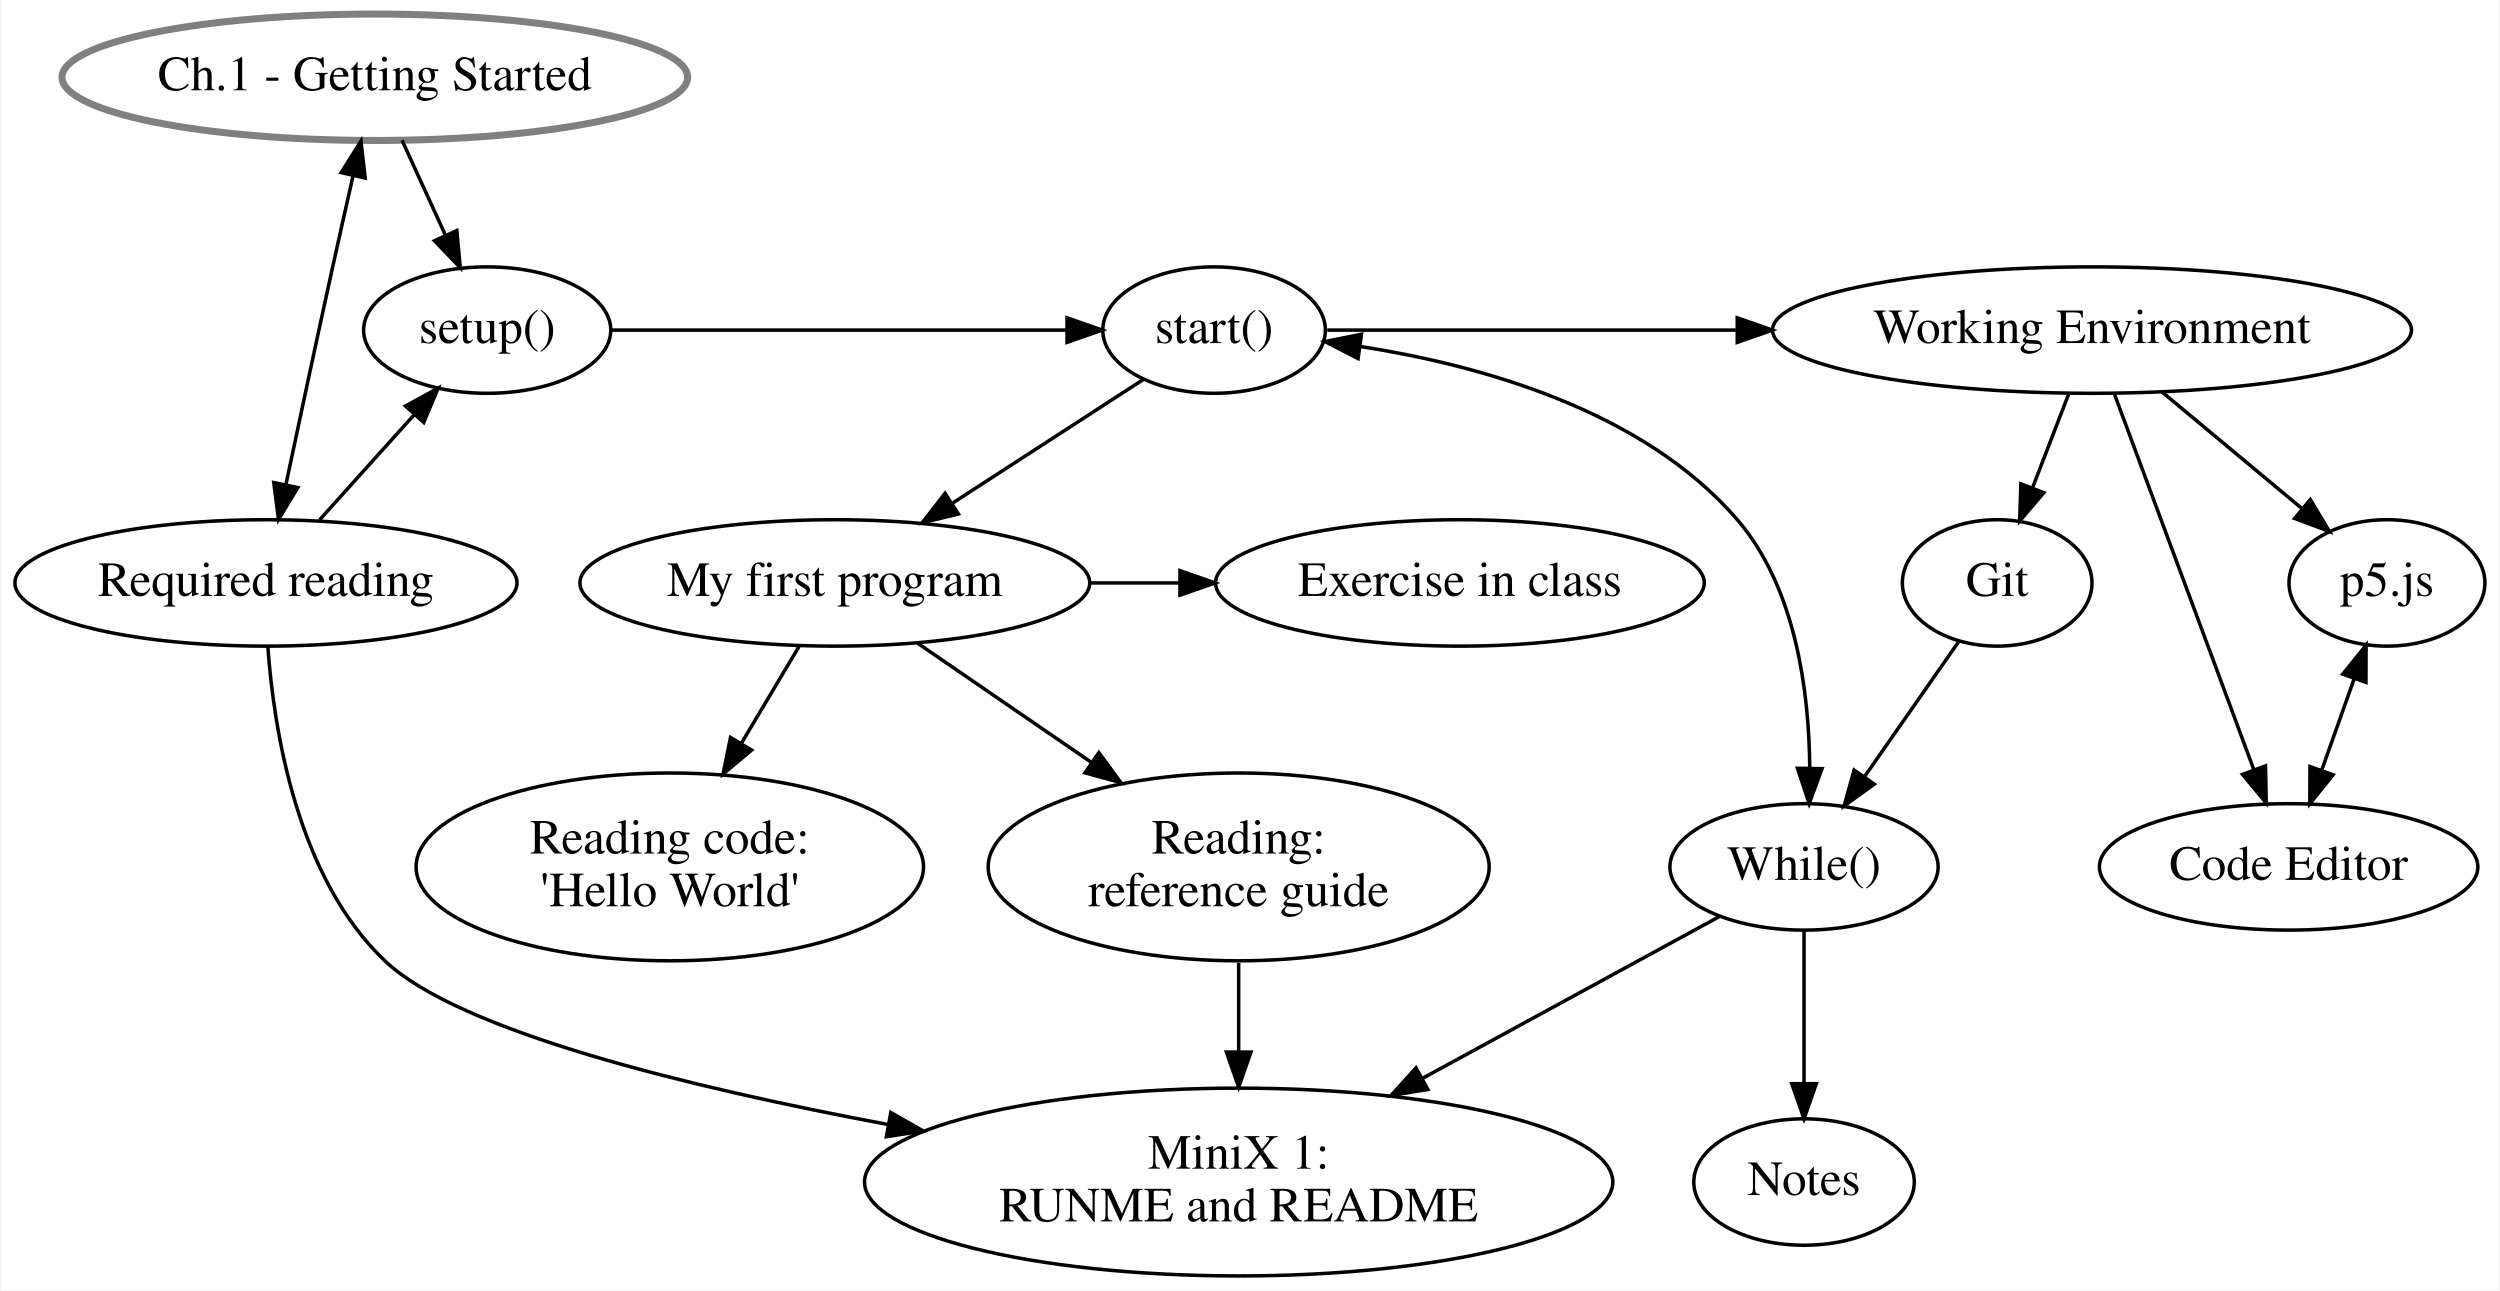
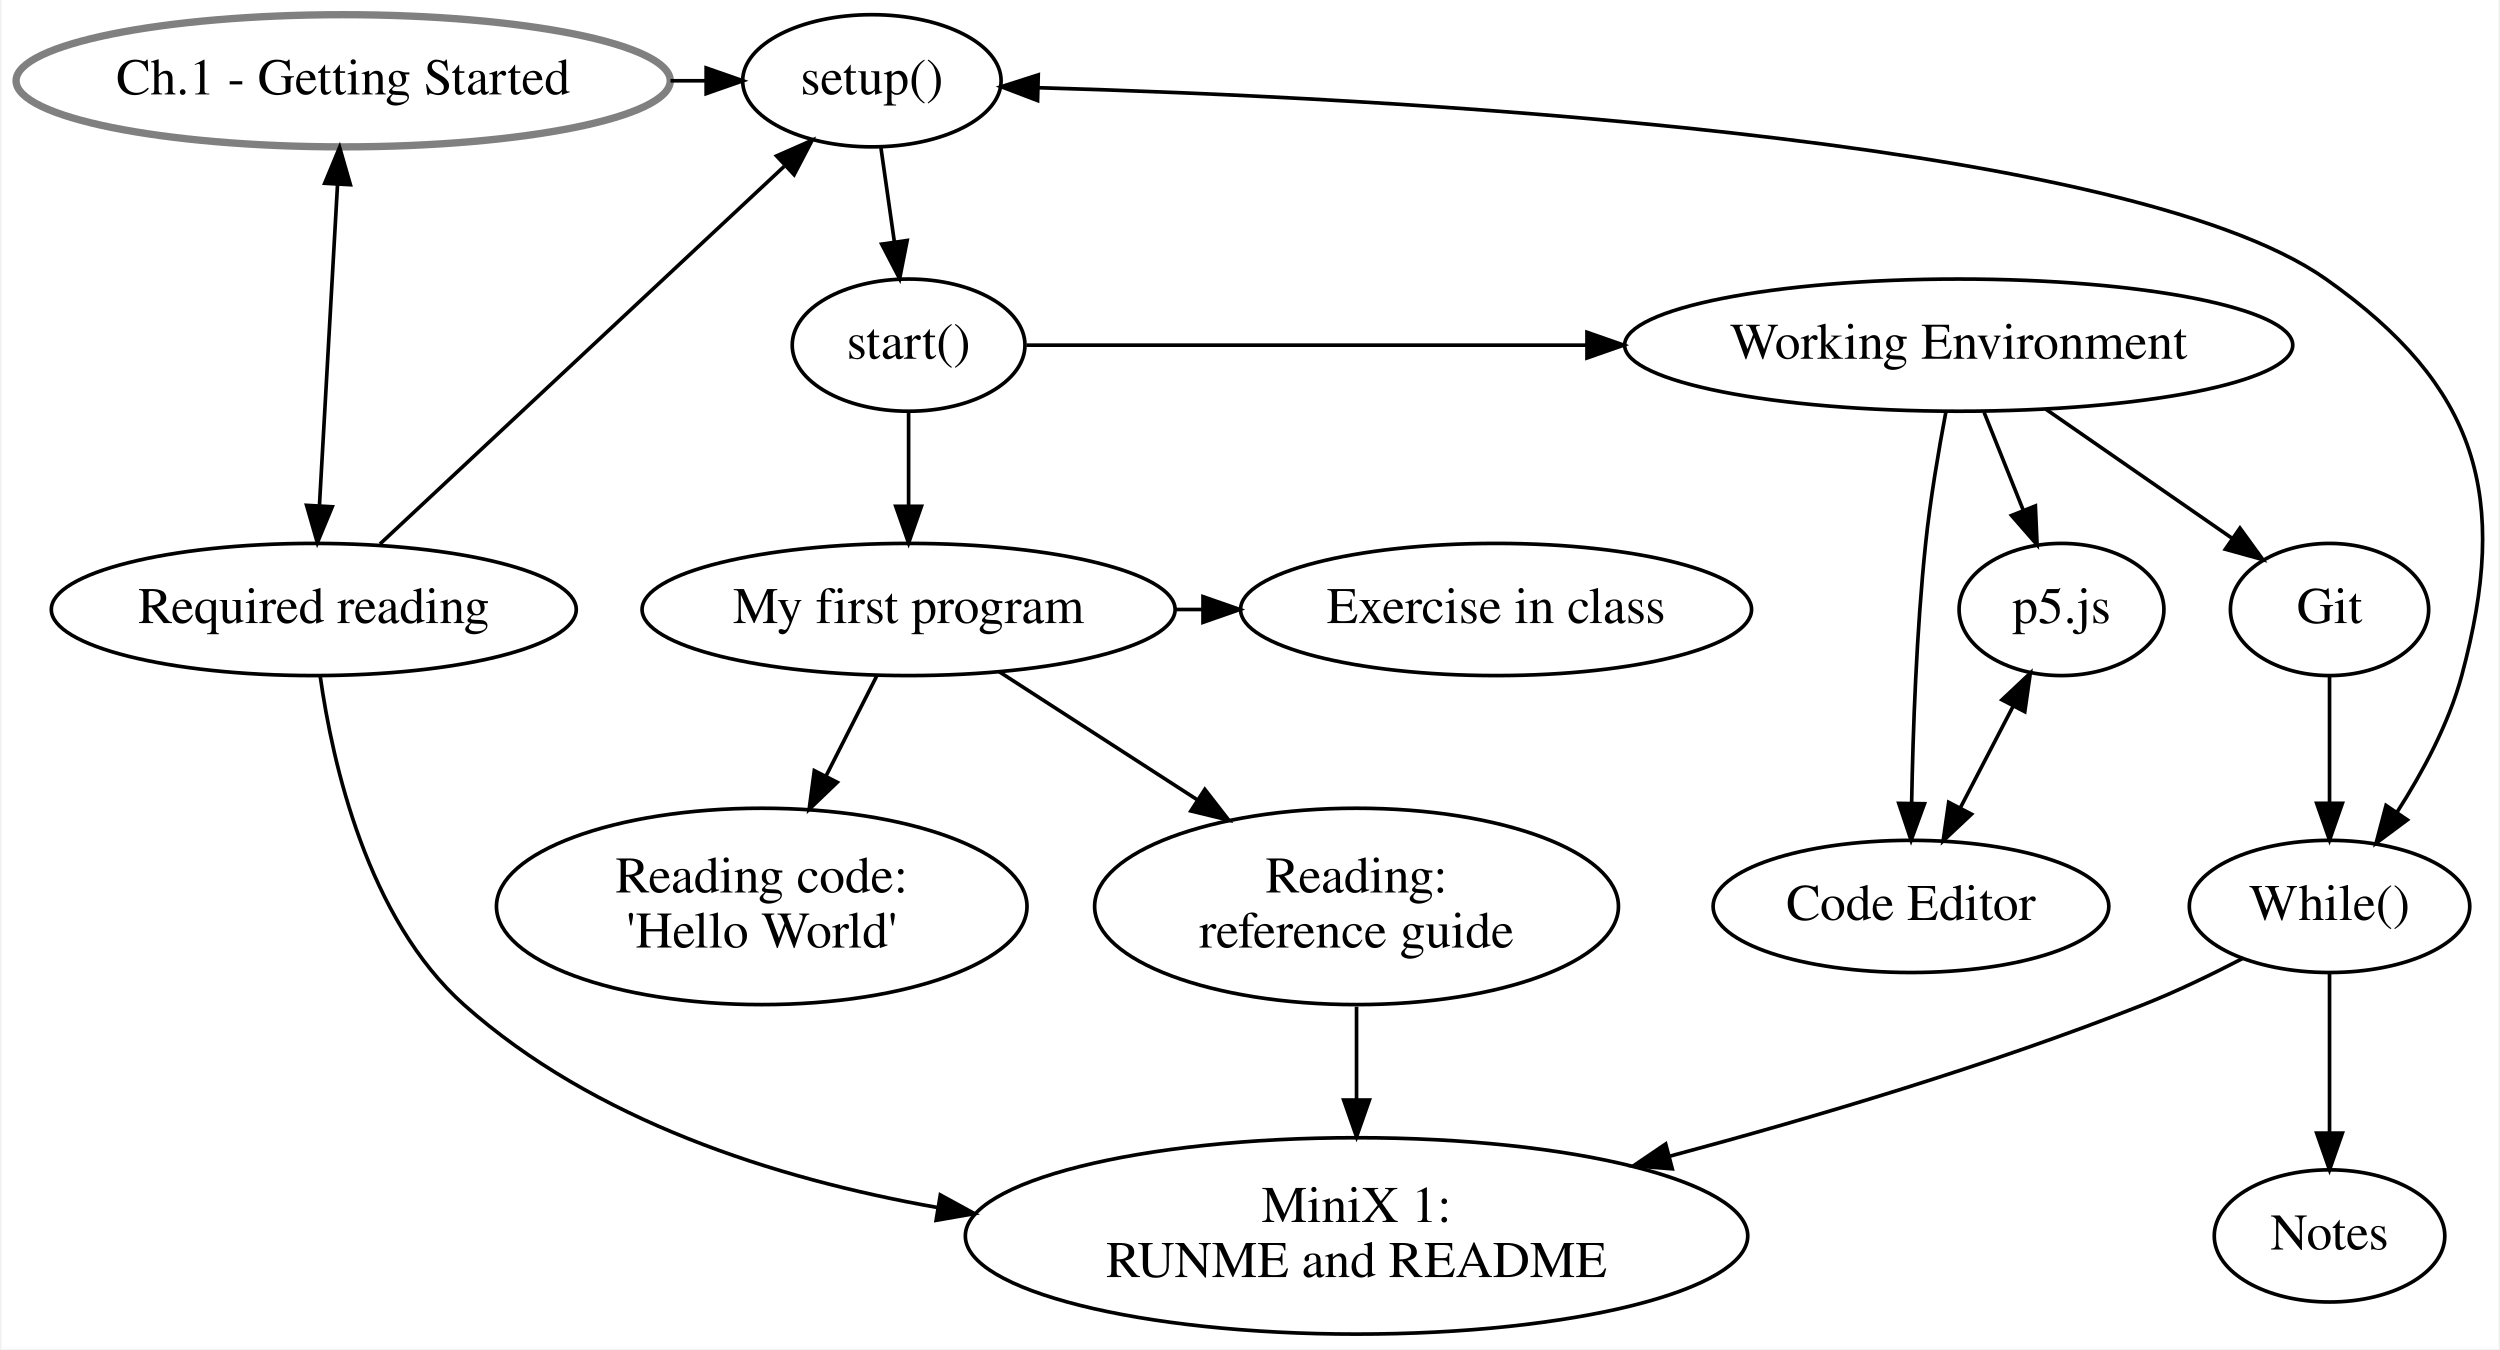
- <svg xmlns="http://www.w3.org/2000/svg" width="711pt" height="367pt" viewBox="0.00 0.00 711.44 367.48">
+ <svg xmlns="http://www.w3.org/2000/svg" width="680pt" height="367pt" viewBox="0.00 0.00 680.05 367.48">
  <g id="graph0" class="graph" transform="scale(1 1) rotate(0) translate(4 363.48)">
-     <polygon fill="white" stroke="none" points="-4,4 -4,-363.48 707.441,-363.48 707.441,4 -4,4" />
+     <polygon fill="white" stroke="none" points="-4,4 -4,-363.48 676.055,-363.48 676.055,4 -4,4" />
    <g id="node1" class="node">
-       <ellipse fill="none" stroke="grey" stroke-width="2" cx="102.494" cy="-341.48" rx="89.084" ry="18" />
-       <text text-anchor="middle" x="102.494" y="-337.78" font-family="Times,serif" font-size="14.00">Ch.1 - Getting Started</text>
+       <ellipse fill="none" stroke="grey" stroke-width="2" cx="89.042" cy="-341.48" rx="89.084" ry="18" />
+       <text text-anchor="middle" x="89.042" y="-337.78" font-family="Times,serif" font-size="14.00">Ch.1 - Getting Started</text>
    </g>
    <g id="node2" class="node">
-       <ellipse fill="none" stroke="black" cx="134.494" cy="-269.48" rx="35.194" ry="18" />
-       <text text-anchor="middle" x="134.494" y="-265.78" font-family="Times,serif" font-size="14.00">setup()</text>
+       <ellipse fill="none" stroke="black" cx="233.042" cy="-341.48" rx="35.194" ry="18" />
+       <text text-anchor="middle" x="233.042" y="-337.78" font-family="Times,serif" font-size="14.00">setup()</text>
    </g>
    <g id="edge1" class="edge">
-       <path fill="none" stroke="black" d="M110.24,-323.535C113.935,-315.453 118.438,-305.602 122.557,-296.592" />
-       <polygon fill="black" stroke="black" points="125.844,-297.819 126.819,-287.269 119.478,-294.909 125.844,-297.819" />
+       <path fill="none" stroke="black" d="M178.198,-341.48C181.381,-341.48 184.563,-341.48 187.745,-341.48" />
+       <polygon fill="black" stroke="black" points="187.908,-344.98 197.908,-341.48 187.908,-337.98 187.908,-344.98" />
    </g>
    <g id="node14" class="node">
-       <ellipse fill="none" stroke="black" cx="71.494" cy="-197.48" rx="71.487" ry="18" />
-       <text text-anchor="middle" x="71.494" y="-193.78" font-family="Times,serif" font-size="14.00">Required reading</text>
+       <ellipse fill="none" stroke="black" cx="81.042" cy="-197.48" rx="71.487" ry="18" />
+       <text text-anchor="middle" x="81.042" y="-193.78" font-family="Times,serif" font-size="14.00">Required reading</text>
    </g>
    <g id="edge4" class="edge">
-       <path fill="none" stroke="black" d="M96.288,-313.37C94.406,-305.067 92.346,-295.902 90.494,-287.48 85.941,-266.779 80.942,-243.333 77.215,-225.704" />
-       <polygon fill="black" stroke="black" points="92.917,-314.332 98.549,-323.306 99.743,-312.779 92.917,-314.332" />
-       <polygon fill="black" stroke="black" points="80.563,-224.618 75.074,-215.556 73.713,-226.063 80.563,-224.618" />
+       <path fill="none" stroke="black" d="M87.503,-313.159C86.09,-288.079 84.007,-251.107 82.591,-225.973" />
+       <polygon fill="black" stroke="black" points="84.02,-313.564 88.077,-323.352 91.009,-313.171 84.02,-313.564" />
+       <polygon fill="black" stroke="black" points="86.067,-225.457 82.01,-215.669 79.079,-225.851 86.067,-225.457" />
    </g>
    <g id="node3" class="node">
-       <ellipse fill="none" stroke="black" cx="341.494" cy="-269.48" rx="31.695" ry="18" />
-       <text text-anchor="middle" x="341.494" y="-265.78" font-family="Times,serif" font-size="14.00">start()</text>
+       <ellipse fill="none" stroke="black" cx="243.042" cy="-269.48" rx="31.695" ry="18" />
+       <text text-anchor="middle" x="243.042" y="-265.78" font-family="Times,serif" font-size="14.00">start()</text>
    </g>
    <g id="edge2" class="edge">
-       <path fill="none" stroke="black" d="M169.667,-269.48C212.945,-269.48 256.222,-269.48 299.499,-269.48" />
-       <polygon fill="black" stroke="black" points="299.612,-272.98 309.612,-269.48 299.612,-265.98 299.612,-272.98" />
+       <path fill="none" stroke="black" d="M235.514,-323.177C236.616,-315.463 237.94,-306.193 239.169,-297.593" />
+       <polygon fill="black" stroke="black" points="242.649,-297.979 240.599,-287.585 235.72,-296.989 242.649,-297.979" />
+     </g>
+     <g id="node12" class="node">
+       <ellipse fill="none" stroke="black" cx="630.042" cy="-116.61" rx="38.194" ry="18" />
+       <text text-anchor="middle" x="630.042" y="-112.91" font-family="Times,serif" font-size="14.00">While()</text>
+     </g>
+     <g id="edge12" class="edge">
+       <path fill="none" stroke="black" d="M278.349,-339.587C369.992,-336.966 573.383,-326.762 629.042,-287.48 670.497,-258.224 679.257,-228.468 666.042,-179.48 662.502,-166.357 655.415,-153.154 648.459,-142.334" />
+       <polygon fill="black" stroke="black" points="278.169,-336.091 268.266,-339.858 278.356,-343.088 278.169,-336.091" />
+       <polygon fill="black" stroke="black" points="651.229,-140.183 642.727,-133.861 645.431,-144.105 651.229,-140.183" />
    </g>
    <g id="node4" class="node">
-       <ellipse fill="none" stroke="black" cx="591.494" cy="-269.48" rx="90.984" ry="18" />
-       <text text-anchor="middle" x="591.494" y="-265.78" font-family="Times,serif" font-size="14.00">Working Environment</text>
+       <ellipse fill="none" stroke="black" cx="529.042" cy="-269.48" rx="90.984" ry="18" />
+       <text text-anchor="middle" x="529.042" y="-265.78" font-family="Times,serif" font-size="14.00">Working Environment</text>
    </g>
    <g id="edge3" class="edge">
-       <path fill="none" stroke="black" d="M373.72,-269.48C412.505,-269.48 451.289,-269.48 490.074,-269.48" />
-       <polygon fill="black" stroke="black" points="490.471,-272.98 500.471,-269.48 490.471,-265.98 490.471,-272.98" />
+       <path fill="none" stroke="black" d="M275.161,-269.48C325.987,-269.48 376.813,-269.48 427.639,-269.48" />
+       <polygon fill="black" stroke="black" points="427.804,-272.98 437.804,-269.48 427.804,-265.98 427.804,-272.98" />
    </g>
    <g id="node7" class="node">
-       <ellipse fill="none" stroke="black" cx="233.494" cy="-197.48" rx="72.588" ry="18" />
-       <text text-anchor="middle" x="233.494" y="-193.78" font-family="Times,serif" font-size="14.00">My first program</text>
+       <ellipse fill="none" stroke="black" cx="243.042" cy="-197.48" rx="72.588" ry="18" />
+       <text text-anchor="middle" x="243.042" y="-193.78" font-family="Times,serif" font-size="14.00">My first program</text>
    </g>
    <g id="edge8" class="edge">
-       <path fill="none" stroke="black" d="M321.433,-255.478C306.125,-245.556 284.699,-231.669 266.828,-220.086" />
-       <polygon fill="black" stroke="black" points="268.679,-217.114 258.383,-214.612 264.871,-222.988 268.679,-217.114" />
-     </g>
-     <g id="node12" class="node">
-       <ellipse fill="none" stroke="black" cx="509.494" cy="-116.61" rx="38.194" ry="18" />
-       <text text-anchor="middle" x="509.494" y="-112.91" font-family="Times,serif" font-size="14.00">While()</text>
-     </g>
-     <g id="edge12" class="edge">
-       <path fill="none" stroke="black" d="M383.172,-264.802C417.107,-259.529 463.639,-246.698 490.494,-215.48 507.199,-196.061 510.939,-166.385 511.122,-144.802" />
-       <polygon fill="black" stroke="black" points="382.503,-261.361 373.081,-266.208 383.469,-268.294 382.503,-261.361" />
-       <polygon fill="black" stroke="black" points="514.619,-144.585 510.955,-134.644 507.62,-144.7 514.619,-144.585" />
+       <path fill="none" stroke="black" d="M243.042,-251.177C243.042,-243.463 243.042,-234.193 243.042,-225.593" />
+       <polygon fill="black" stroke="black" points="246.542,-225.585 243.042,-215.585 239.542,-225.585 246.542,-225.585" />
    </g>
    <g id="node5" class="node">
-       <ellipse fill="none" stroke="black" cx="675.494" cy="-197.48" rx="27.895" ry="18" />
-       <text text-anchor="middle" x="675.494" y="-193.78" font-family="Times,serif" font-size="14.00">p5.js</text>
+       <ellipse fill="none" stroke="black" cx="557.042" cy="-197.48" rx="27.895" ry="18" />
+       <text text-anchor="middle" x="557.042" y="-193.78" font-family="Times,serif" font-size="14.00">p5.js</text>
    </g>
    <g id="edge5" class="edge">
-       <path fill="none" stroke="black" d="M611.4,-251.891C623.34,-241.942 638.609,-229.217 651.249,-218.684" />
-       <polygon fill="black" stroke="black" points="653.672,-221.221 659.114,-212.13 649.191,-215.843 653.672,-221.221" />
+       <path fill="none" stroke="black" d="M535.963,-251.177C539.164,-243.176 543.034,-233.5 546.58,-224.635" />
+       <polygon fill="black" stroke="black" points="549.929,-225.687 550.393,-215.103 543.43,-223.087 549.929,-225.687" />
    </g>
    <g id="node6" class="node">
-       <ellipse fill="none" stroke="black" cx="647.494" cy="-116.61" rx="53.891" ry="18" />
-       <text text-anchor="middle" x="647.494" y="-112.91" font-family="Times,serif" font-size="14.00">Code Editor</text>
+       <ellipse fill="none" stroke="black" cx="516.042" cy="-116.61" rx="53.891" ry="18" />
+       <text text-anchor="middle" x="516.042" y="-112.91" font-family="Times,serif" font-size="14.00">Code Editor</text>
    </g>
    <g id="edge6" class="edge">
-       <path fill="none" stroke="black" d="M597.809,-251.467C607.472,-225.434 626.013,-175.483 637.51,-144.508" />
-       <polygon fill="black" stroke="black" points="640.917,-145.386 641.116,-134.793 634.355,-142.95 640.917,-145.386" />
+       <path fill="none" stroke="black" d="M525.568,-251.371C523.609,-241.026 521.308,-227.547 520.042,-215.48 517.542,-191.649 516.582,-164.402 516.225,-144.718" />
+       <polygon fill="black" stroke="black" points="519.723,-144.581 516.082,-134.631 512.724,-144.68 519.723,-144.581" />
    </g>
    <g id="node11" class="node">
-       <ellipse fill="none" stroke="black" cx="564.494" cy="-197.48" rx="27" ry="18" />
-       <text text-anchor="middle" x="564.494" y="-193.78" font-family="Times,serif" font-size="14.00">Git</text>
+       <ellipse fill="none" stroke="black" cx="630.042" cy="-197.48" rx="27" ry="18" />
+       <text text-anchor="middle" x="630.042" y="-193.78" font-family="Times,serif" font-size="14.00">Git</text>
    </g>
    <g id="edge7" class="edge">
-       <path fill="none" stroke="black" d="M584.819,-251.177C581.733,-243.176 578.001,-233.5 574.582,-224.635" />
-       <polygon fill="black" stroke="black" points="577.769,-223.173 570.905,-215.103 571.238,-225.692 577.769,-223.173" />
+       <path fill="none" stroke="black" d="M552.722,-252.068C567.973,-241.499 587.82,-227.743 603.588,-216.815" />
+       <polygon fill="black" stroke="black" points="605.648,-219.646 611.873,-211.073 601.66,-213.892 605.648,-219.646" />
    </g>
    <g id="edge19" class="edge">
-       <path fill="none" stroke="black" d="M666.105,-170.035C663.152,-161.716 659.891,-152.53 656.934,-144.202" />
-       <polygon fill="black" stroke="black" points="662.912,-171.501 669.556,-179.754 669.508,-169.159 662.912,-171.501" />
-       <polygon fill="black" stroke="black" points="660.164,-142.837 653.52,-134.584 653.567,-145.179 660.164,-142.837" />
+       <path fill="none" stroke="black" d="M543.827,-171.06C539.255,-162.264 534.127,-152.4 529.533,-143.563" />
+       <polygon fill="black" stroke="black" points="540.829,-172.88 548.547,-180.138 547.04,-169.651 540.829,-172.88" />
+       <polygon fill="black" stroke="black" points="532.527,-141.734 524.809,-134.475 526.316,-144.962 532.527,-141.734" />
    </g>
    <g id="node8" class="node">
-       <ellipse fill="none" stroke="black" cx="411.494" cy="-197.48" rx="69.588" ry="18" />
-       <text text-anchor="middle" x="411.494" y="-193.78" font-family="Times,serif" font-size="14.00">Exercise in class</text>
+       <ellipse fill="none" stroke="black" cx="403.042" cy="-197.48" rx="69.588" ry="18" />
+       <text text-anchor="middle" x="403.042" y="-193.78" font-family="Times,serif" font-size="14.00">Exercise in class</text>
    </g>
    <g id="edge9" class="edge">
-       <path fill="none" stroke="black" d="M306.501,-197.48C314.86,-197.48 323.218,-197.48 331.577,-197.48" />
-       <polygon fill="black" stroke="black" points="331.772,-200.98 341.772,-197.48 331.772,-193.98 331.772,-200.98" />
+       <path fill="none" stroke="black" d="M315.855,-197.48C318.297,-197.48 320.74,-197.48 323.182,-197.48" />
+       <polygon fill="black" stroke="black" points="323.224,-200.98 333.224,-197.48 323.224,-193.98 323.224,-200.98" />
    </g>
    <g id="node9" class="node">
-       <ellipse fill="none" stroke="black" cx="186.494" cy="-116.61" rx="72.25" ry="26.741" />
-       <text text-anchor="middle" x="186.494" y="-120.41" font-family="Times,serif" font-size="14.00">Reading code:  </text>
-       <text text-anchor="middle" x="186.494" y="-105.41" font-family="Times,serif" font-size="14.00">'Hello World'</text>
+       <ellipse fill="none" stroke="black" cx="203.042" cy="-116.61" rx="72.25" ry="26.741" />
+       <text text-anchor="middle" x="203.042" y="-120.41" font-family="Times,serif" font-size="14.00">Reading code:  </text>
+       <text text-anchor="middle" x="203.042" y="-105.41" font-family="Times,serif" font-size="14.00">'Hello World'</text>
    </g>
    <g id="edge10" class="edge">
-       <path fill="none" stroke="black" d="M223.295,-179.367C218.458,-171.25 212.501,-161.252 206.798,-151.683" />
-       <polygon fill="black" stroke="black" points="209.799,-149.881 201.673,-143.083 203.786,-153.465 209.799,-149.881" />
+       <path fill="none" stroke="black" d="M234.363,-179.367C230.33,-171.416 225.382,-161.659 220.62,-152.27" />
+       <polygon fill="black" stroke="black" points="223.606,-150.418 215.961,-143.083 217.362,-153.584 223.606,-150.418" />
    </g>
    <g id="node10" class="node">
-       <ellipse fill="none" stroke="black" cx="348.494" cy="-116.61" rx="71.336" ry="26.741" />
-       <text text-anchor="middle" x="348.494" y="-120.41" font-family="Times,serif" font-size="14.00">Reading: </text>
-       <text text-anchor="middle" x="348.494" y="-105.41" font-family="Times,serif" font-size="14.00">reference guide</text>
+       <ellipse fill="none" stroke="black" cx="365.042" cy="-116.61" rx="71.336" ry="26.741" />
+       <text text-anchor="middle" x="365.042" y="-120.41" font-family="Times,serif" font-size="14.00">Reading: </text>
+       <text text-anchor="middle" x="365.042" y="-105.41" font-family="Times,serif" font-size="14.00">reference guide</text>
    </g>
    <g id="edge11" class="edge">
-       <path fill="none" stroke="black" d="M257.043,-180.329C271.257,-170.581 289.782,-157.876 306.439,-146.452" />
-       <polygon fill="black" stroke="black" points="308.68,-149.16 314.947,-140.617 304.721,-143.387 308.68,-149.16" />
+       <path fill="none" stroke="black" d="M267.731,-180.52C283.168,-170.54 303.484,-157.406 321.558,-145.722" />
+       <polygon fill="black" stroke="black" points="323.722,-148.49 330.22,-140.122 319.921,-142.612 323.722,-148.49" />
    </g>
    <g id="node13" class="node">
-       <ellipse fill="none" stroke="black" cx="348.494" cy="-26.87" rx="106.547" ry="26.741" />
-       <text text-anchor="middle" x="348.494" y="-30.67" font-family="Times,serif" font-size="14.00">MiniX 1: </text>
-       <text text-anchor="middle" x="348.494" y="-15.67" font-family="Times,serif" font-size="14.00">RUNME and README</text>
+       <ellipse fill="none" stroke="black" cx="365.042" cy="-26.87" rx="106.547" ry="26.741" />
+       <text text-anchor="middle" x="365.042" y="-30.67" font-family="Times,serif" font-size="14.00">MiniX 1: </text>
+       <text text-anchor="middle" x="365.042" y="-15.67" font-family="Times,serif" font-size="14.00">RUNME and README</text>
    </g>
    <g id="edge18" class="edge">
-       <path fill="none" stroke="black" d="M348.494,-89.285C348.494,-81.319 348.494,-72.427 348.494,-63.939" />
-       <polygon fill="black" stroke="black" points="351.994,-63.874 348.494,-53.874 344.994,-63.874 351.994,-63.874" />
+       <path fill="none" stroke="black" d="M365.042,-89.285C365.042,-81.319 365.042,-72.427 365.042,-63.939" />
+       <polygon fill="black" stroke="black" points="368.542,-63.874 365.042,-53.874 361.542,-63.874 368.542,-63.874" />
    </g>
    <g id="edge17" class="edge">
-       <path fill="none" stroke="black" d="M553.627,-180.898C545.946,-169.882 535.49,-154.889 526.684,-142.261" />
-       <polygon fill="black" stroke="black" points="529.496,-140.175 520.905,-133.975 523.755,-144.179 529.496,-140.175" />
+       <path fill="none" stroke="black" d="M630.042,-179.367C630.042,-169.341 630.042,-156.446 630.042,-145.035" />
+       <polygon fill="black" stroke="black" points="633.542,-144.69 630.042,-134.69 626.542,-144.69 633.542,-144.69" />
    </g>
    <g id="edge13" class="edge">
-       <path fill="none" stroke="black" d="M485.39,-102.475C463.148,-90.353 429.361,-71.94 400.919,-56.441" />
-       <polygon fill="black" stroke="black" points="402.35,-53.234 391.894,-51.522 399,-59.381 402.35,-53.234" />
+       <path fill="none" stroke="black" d="M606.342,-102.421C597.885,-98.03 588.186,-93.344 579.042,-89.74 537.58,-73.399 490.084,-59.233 450.388,-48.595" />
+       <polygon fill="black" stroke="black" points="451.035,-45.146 440.472,-45.967 449.241,-51.912 451.035,-45.146" />
    </g>
    <g id="node15" class="node">
-       <ellipse fill="none" stroke="black" cx="509.494" cy="-26.87" rx="31.396" ry="18" />
-       <text text-anchor="middle" x="509.494" y="-23.17" font-family="Times,serif" font-size="14.00">Notes</text>
+       <ellipse fill="none" stroke="black" cx="630.042" cy="-26.87" rx="31.396" ry="18" />
+       <text text-anchor="middle" x="630.042" y="-23.17" font-family="Times,serif" font-size="14.00">Notes</text>
    </g>
    <g id="edge14" class="edge">
-       <path fill="none" stroke="black" d="M509.494,-98.275C509.494,-85.938 509.494,-69.117 509.494,-55.009" />
-       <polygon fill="black" stroke="black" points="512.994,-54.87 509.494,-44.87 505.994,-54.87 512.994,-54.87" />
+       <path fill="none" stroke="black" d="M630.042,-98.275C630.042,-85.938 630.042,-69.117 630.042,-55.009" />
+       <polygon fill="black" stroke="black" points="633.542,-54.87 630.042,-44.87 626.542,-54.87 633.542,-54.87" />
    </g>
    <g id="edge16" class="edge">
-       <path fill="none" stroke="black" d="M86.759,-215.442C94.875,-224.459 104.969,-235.675 113.781,-245.466" />
-       <polygon fill="black" stroke="black" points="111.221,-247.853 120.512,-252.945 116.424,-243.171 111.221,-247.853" />
+       <path fill="none" stroke="black" d="M99.066,-215.318C126.462,-240.912 178.614,-289.633 209.142,-318.153" />
+       <polygon fill="black" stroke="black" points="207.079,-321.015 216.775,-325.284 211.857,-315.9 207.079,-321.015" />
    </g>
    <g id="edge15" class="edge">
-       <path fill="none" stroke="black" d="M72.023,-179.404C73.705,-155.815 80.302,-113.486 105.494,-89.74 126.568,-69.875 191.377,-53.946 248.767,-43.228" />
-       <polygon fill="black" stroke="black" points="249.436,-46.664 258.643,-41.421 248.176,-39.779 249.436,-46.664" />
+       <path fill="none" stroke="black" d="M82.786,-179.329C86.127,-155.651 95.633,-113.217 122.042,-89.74 157.281,-58.413 206.199,-42.52 250.913,-34.607" />
+       <polygon fill="black" stroke="black" points="251.682,-38.028 260.978,-32.946 250.542,-31.121 251.682,-38.028" />
    </g>
  </g>
</svg>
